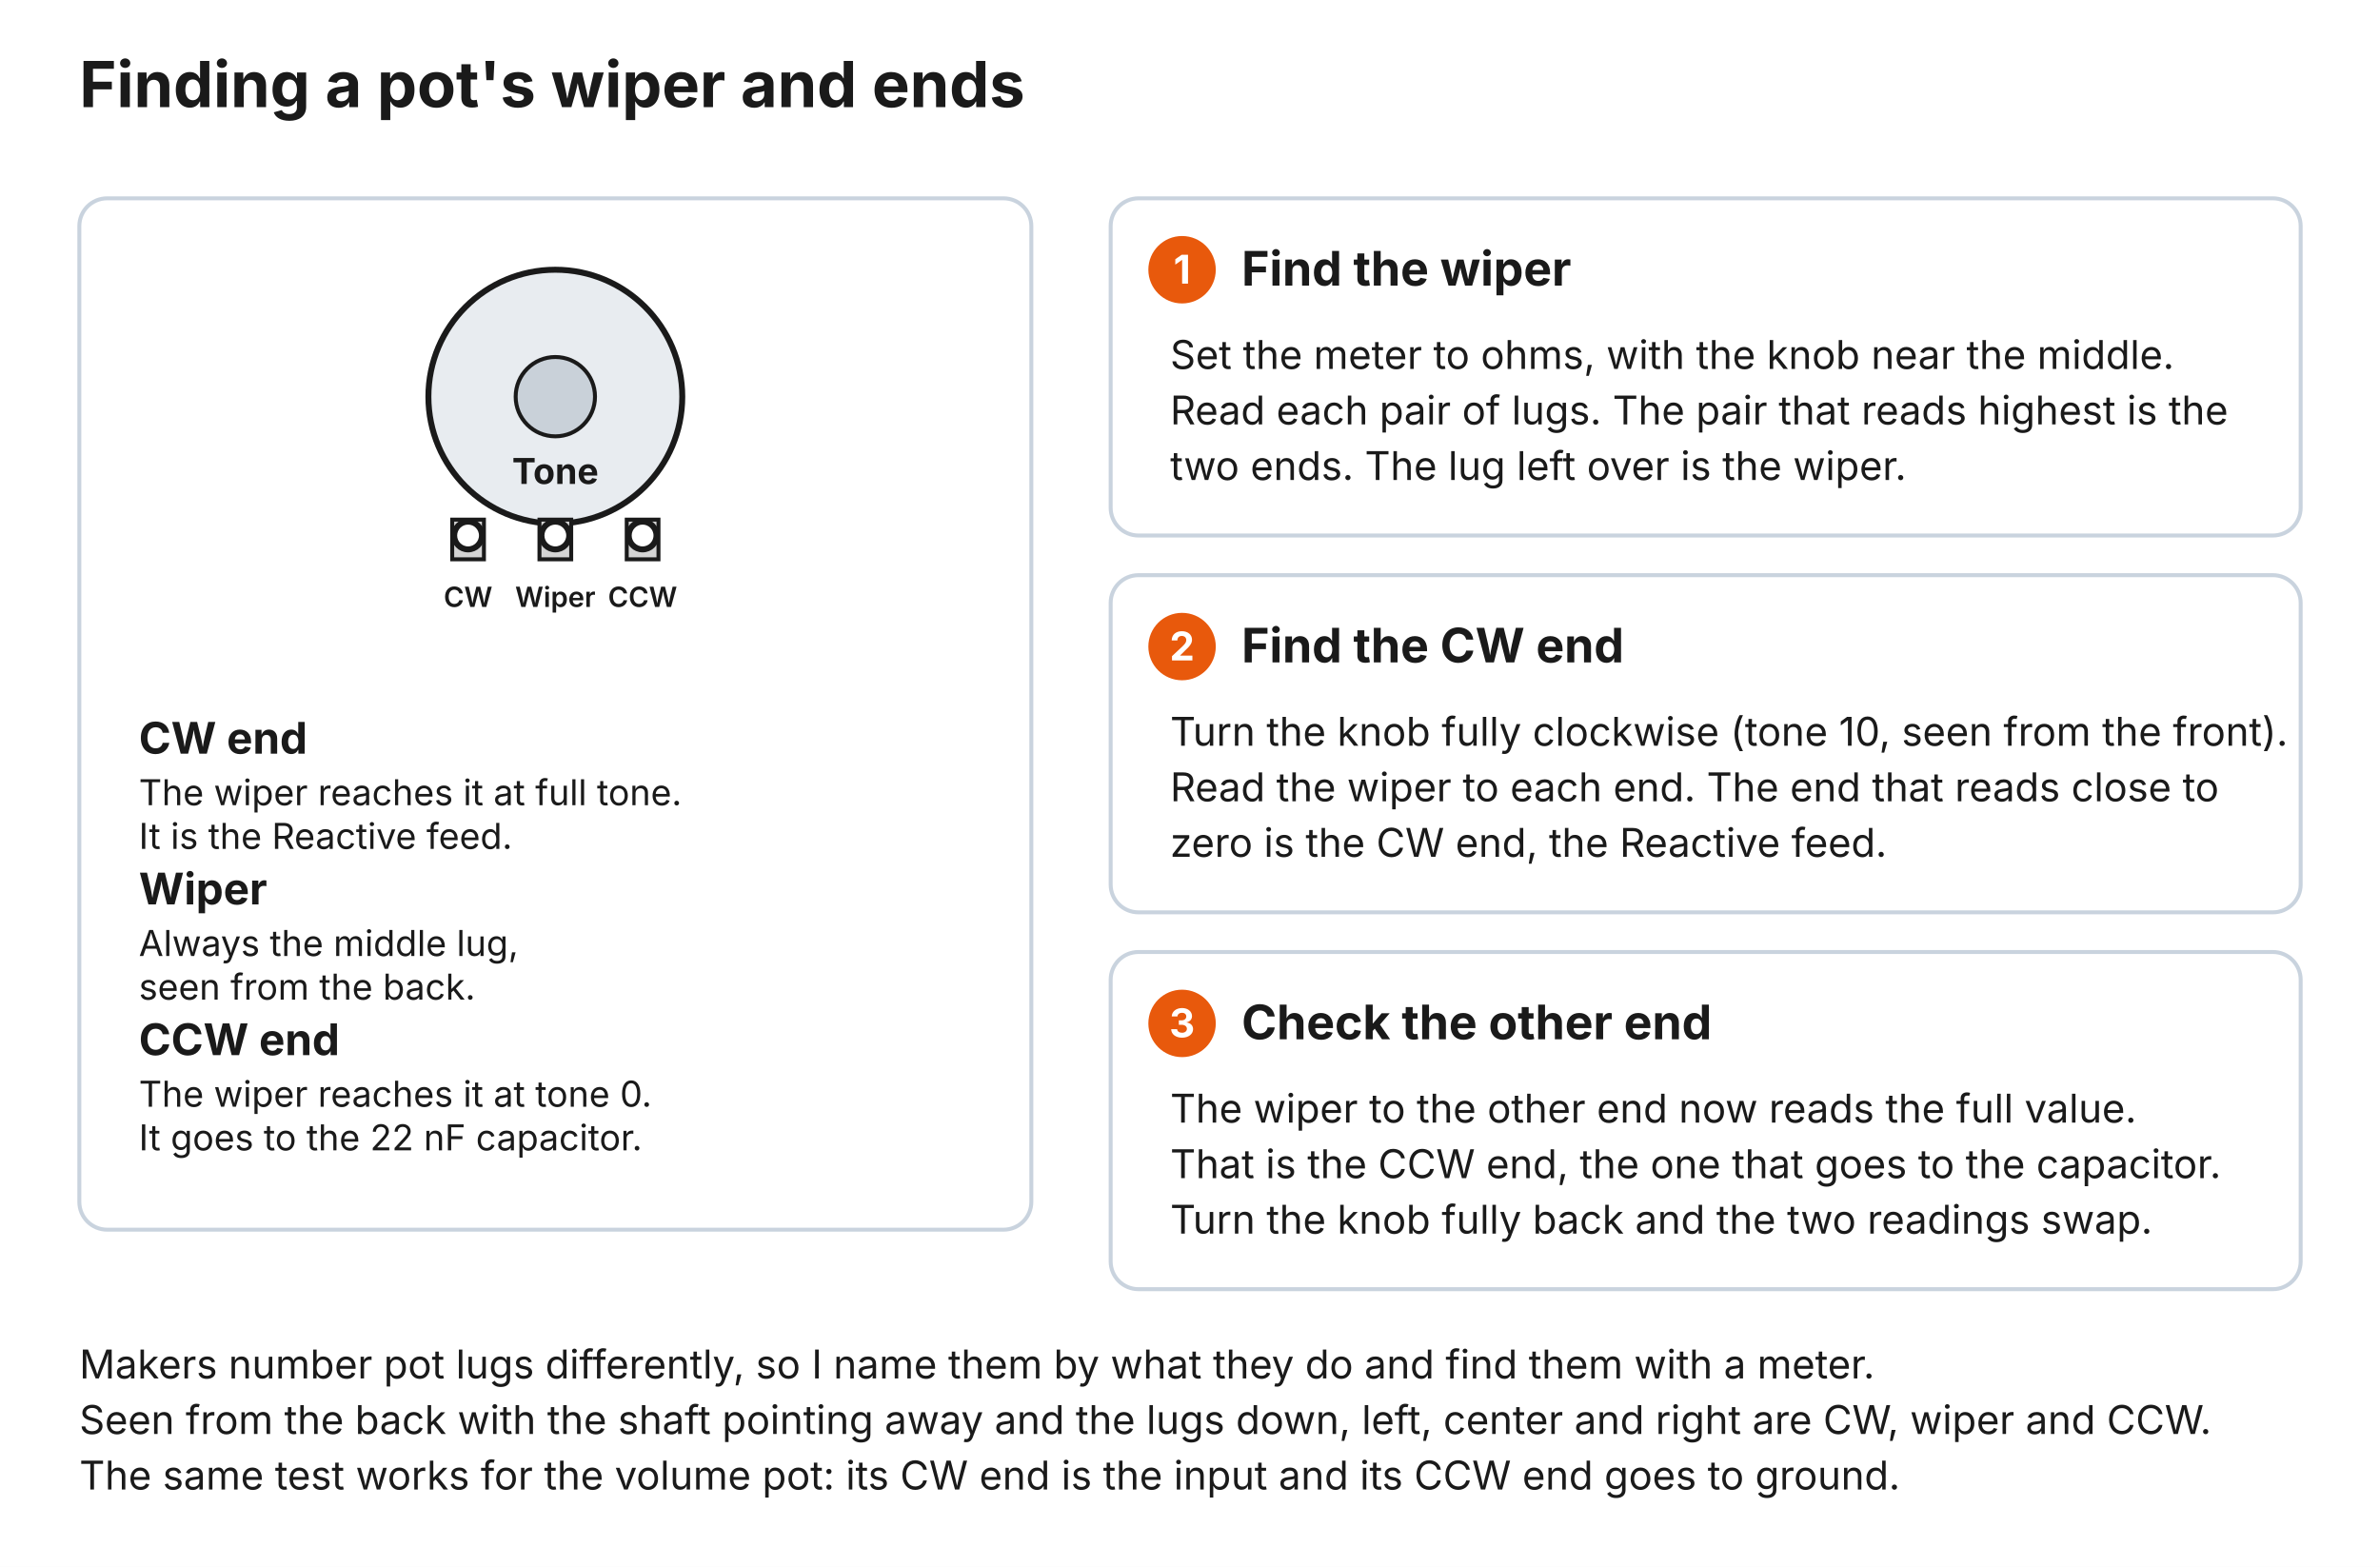
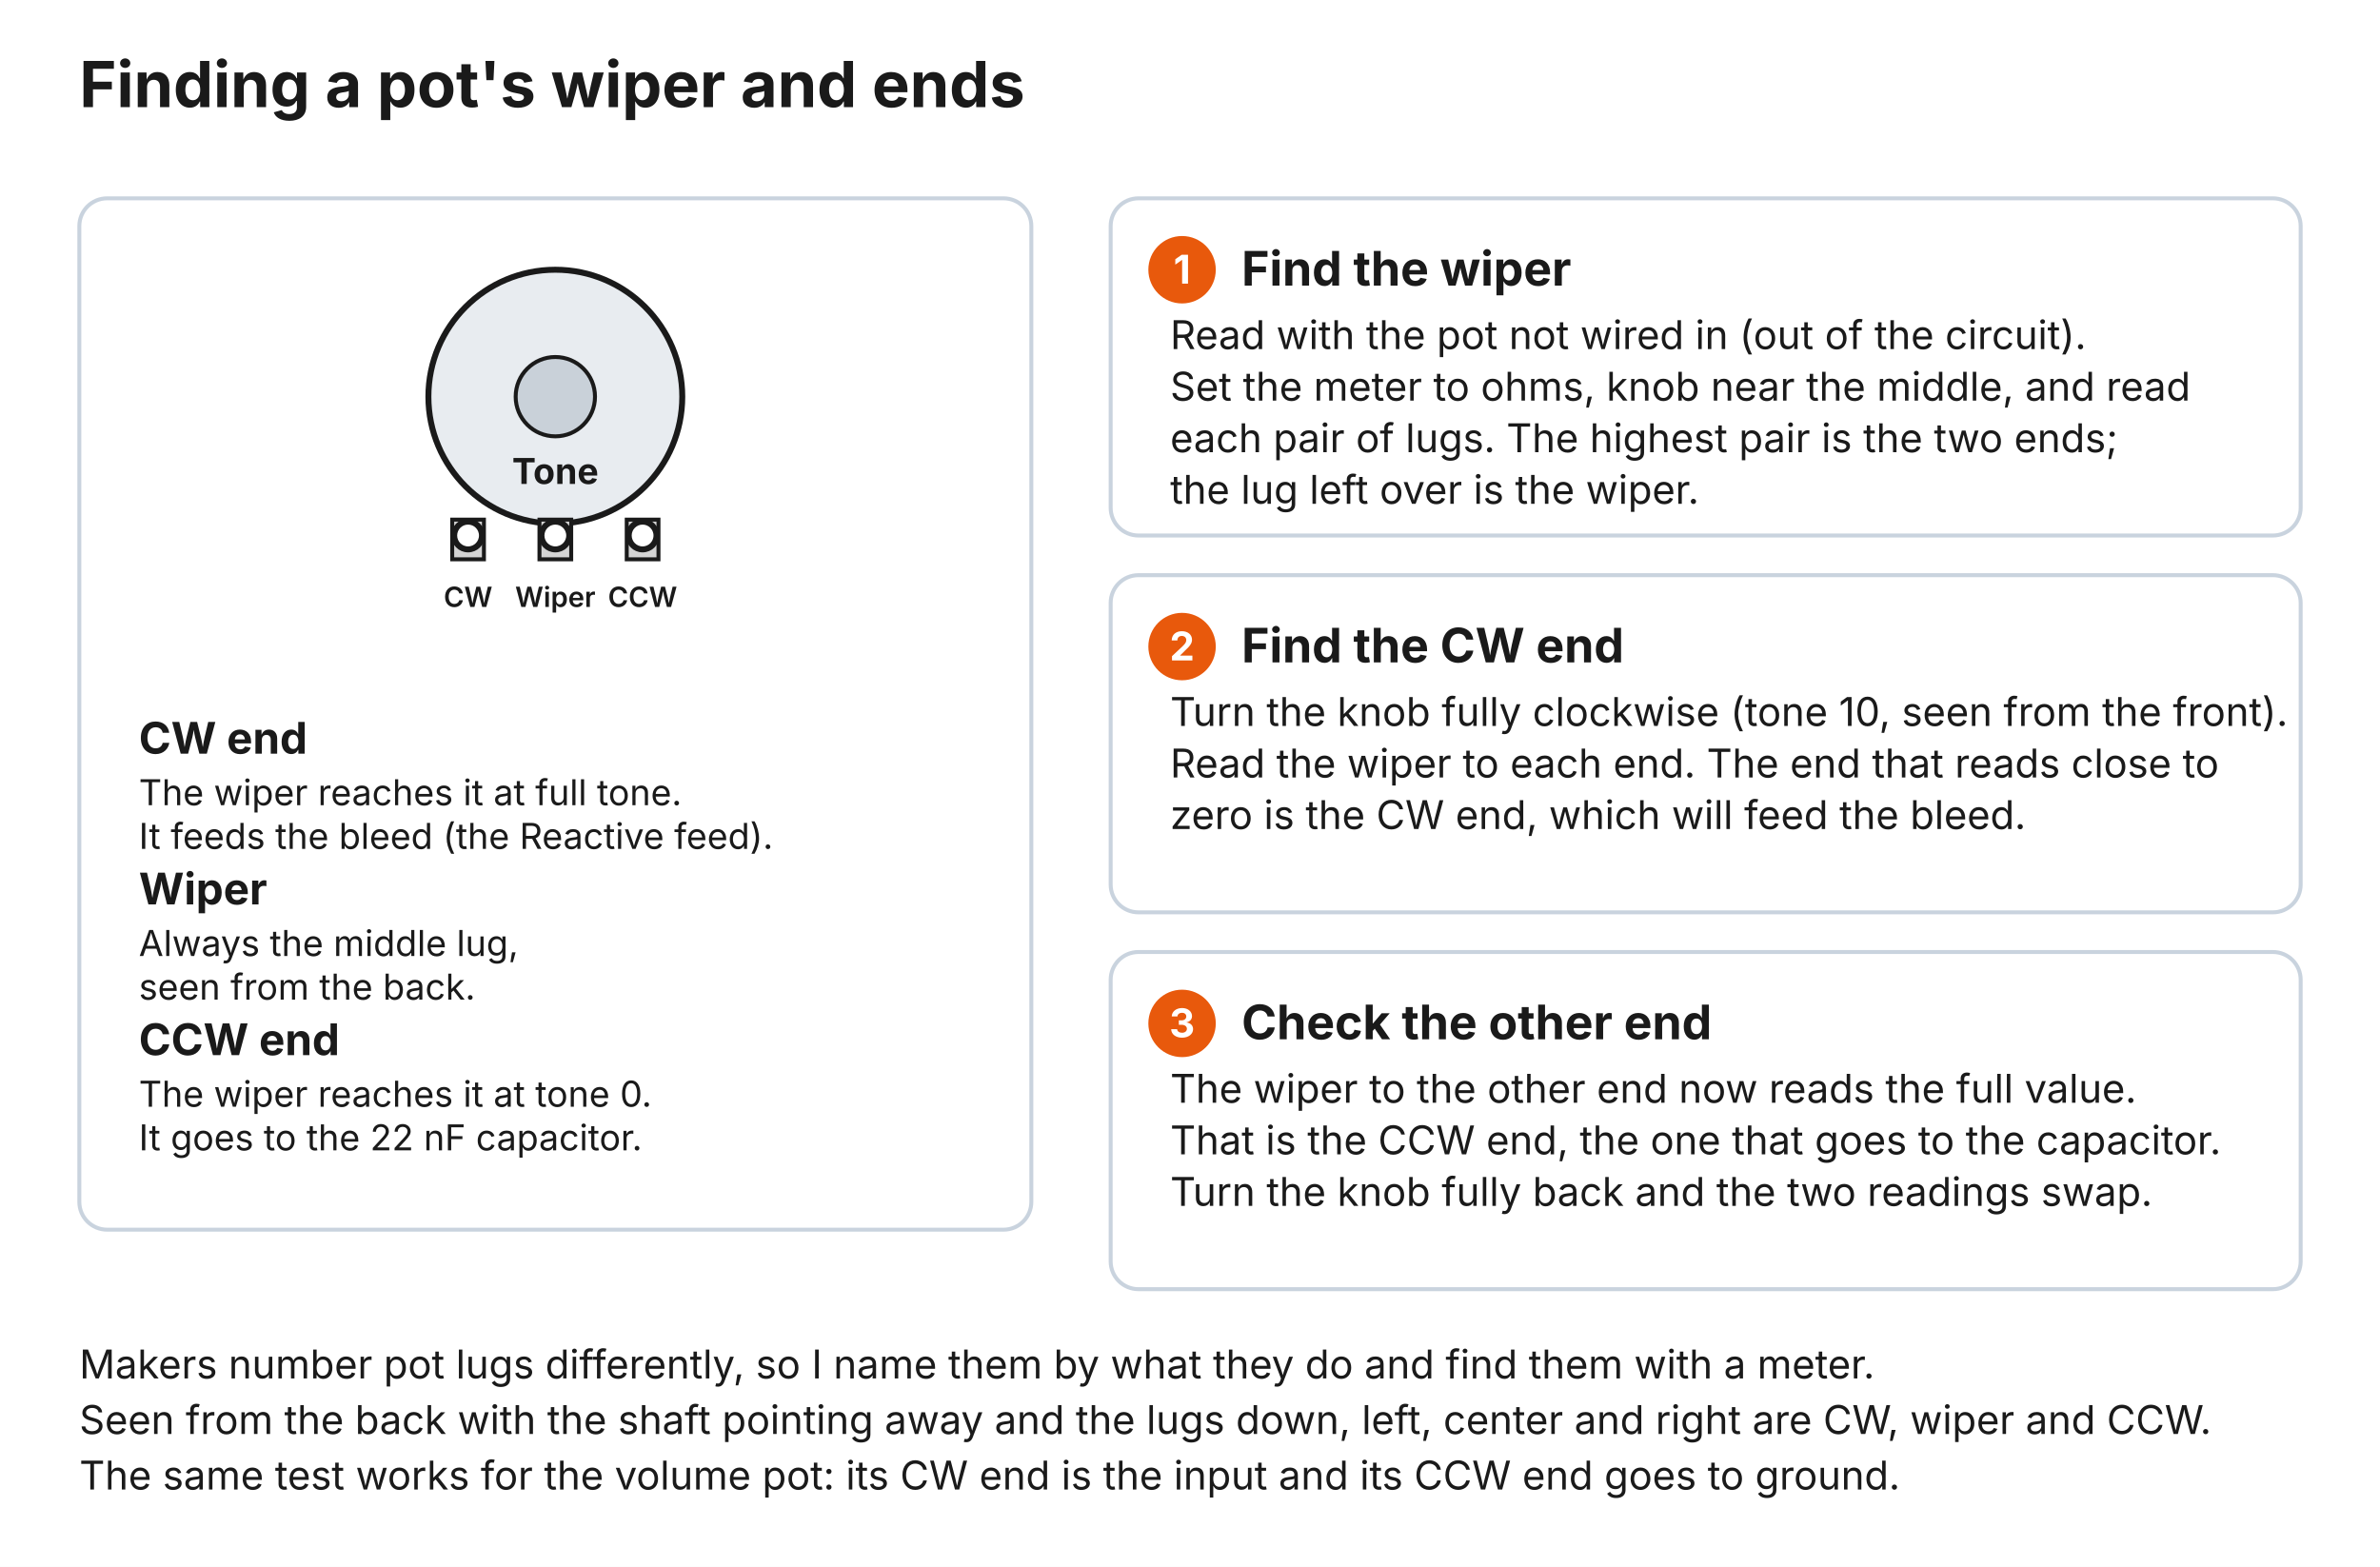
<svg xmlns="http://www.w3.org/2000/svg" viewBox="0 0 1200 790" width="1200" height="790" role="img" aria-label="Finding a pot's wiper and ends">
  <rect width="1200" height="790" fill="#ffffff" />
  <text x="40" y="54" font-size="32" font-weight="700" text-anchor="start" fill="#1a1a1a" font-family="Inter, Helvetica, Arial, sans-serif">Finding a pot's wiper and ends</text>
  <rect x="40" y="100" width="480" height="520" rx="14" fill="#ffffff" stroke="#c9d3de" stroke-width="2" />
  <g data-pot="Tone" data-view="rear">
    <circle cx="280" cy="200" r="64" fill="#e8ecf0" stroke="#1a1a1a" stroke-width="3" />
    <circle cx="280" cy="200" r="20" fill="#c9d1d9" stroke="#1a1a1a" stroke-width="2" />
    <rect x="228" y="262" width="16" height="20" fill="#d4d4d4" stroke="#1a1a1a" stroke-width="2" />
    <circle data-terminal="TONE.CW" cx="236" cy="270" r="7" fill="#ffffff" stroke="#1a1a1a" stroke-width="3" />
    <text x="236" y="306" font-size="14" font-weight="600" text-anchor="middle" fill="#1a1a1a" stroke="#ffffff" stroke-width="5" stroke-linejoin="round" paint-order="stroke" font-family="Inter, Helvetica, Arial, sans-serif">CW</text>
    <rect x="272" y="262" width="16" height="20" fill="#d4d4d4" stroke="#1a1a1a" stroke-width="2" />
    <circle data-terminal="TONE.W" cx="280" cy="270" r="7" fill="#ffffff" stroke="#1a1a1a" stroke-width="3" />
    <text x="280" y="306" font-size="14" font-weight="600" text-anchor="middle" fill="#1a1a1a" stroke="#ffffff" stroke-width="5" stroke-linejoin="round" paint-order="stroke" font-family="Inter, Helvetica, Arial, sans-serif">Wiper</text>
    <rect x="316" y="262" width="16" height="20" fill="#d4d4d4" stroke="#1a1a1a" stroke-width="2" />
    <circle data-terminal="TONE.CCW" cx="324" cy="270" r="7" fill="#ffffff" stroke="#1a1a1a" stroke-width="3" />
    <text x="324" y="306" font-size="14" font-weight="600" text-anchor="middle" fill="#1a1a1a" stroke="#ffffff" stroke-width="5" stroke-linejoin="round" paint-order="stroke" font-family="Inter, Helvetica, Arial, sans-serif">CCW</text>
    <text x="280" y="244" font-size="18" font-weight="700" text-anchor="middle" fill="#1a1a1a" font-family="Inter, Helvetica, Arial, sans-serif">Tone</text>
  </g>
  <text x="70" y="380" font-size="22" font-weight="700" text-anchor="start" fill="#1a1a1a" font-family="Inter, Helvetica, Arial, sans-serif">CW end</text>
  <text x="70" y="406" font-size="18" font-weight="400" text-anchor="start" fill="#1a1a1a" font-family="Inter, Helvetica, Arial, sans-serif">The wiper reaches it at full tone.</text>
-   <text x="70" y="428" font-size="18" font-weight="400" text-anchor="start" fill="#1a1a1a" font-family="Inter, Helvetica, Arial, sans-serif">It is the Reactive feed.</text>
+   <text x="70" y="428" font-size="18" font-weight="400" text-anchor="start" fill="#1a1a1a" font-family="Inter, Helvetica, Arial, sans-serif">It feeds the bleed (the Reactive feed).</text>
  <text x="70" y="456" font-size="22" font-weight="700" text-anchor="start" fill="#1a1a1a" font-family="Inter, Helvetica, Arial, sans-serif">Wiper</text>
  <text x="70" y="482" font-size="18" font-weight="400" text-anchor="start" fill="#1a1a1a" font-family="Inter, Helvetica, Arial, sans-serif">Always the middle lug,</text>
  <text x="70" y="504" font-size="18" font-weight="400" text-anchor="start" fill="#1a1a1a" font-family="Inter, Helvetica, Arial, sans-serif">seen from the back.</text>
  <text x="70" y="532" font-size="22" font-weight="700" text-anchor="start" fill="#1a1a1a" font-family="Inter, Helvetica, Arial, sans-serif">CCW end</text>
  <text x="70" y="558" font-size="18" font-weight="400" text-anchor="start" fill="#1a1a1a" font-family="Inter, Helvetica, Arial, sans-serif">The wiper reaches it at tone 0.</text>
  <text x="70" y="580" font-size="18" font-weight="400" text-anchor="start" fill="#1a1a1a" font-family="Inter, Helvetica, Arial, sans-serif">It goes to the 22 nF capacitor.</text>
  <rect x="560" y="100" width="600" height="170" rx="14" fill="#ffffff" stroke="#c9d3de" stroke-width="2" />
  <circle cx="596" cy="136" r="17" fill="#e8590c" />
  <text x="596" y="143" font-size="20" font-weight="700" text-anchor="middle" fill="#ffffff" font-family="Inter, Helvetica, Arial, sans-serif">1</text>
  <text x="626" y="144" font-size="24" font-weight="700" text-anchor="start" fill="#1a1a1a" font-family="Inter, Helvetica, Arial, sans-serif">Find the wiper</text>
-   <text x="590" y="186" font-size="20" font-weight="400" text-anchor="start" fill="#1a1a1a" font-family="Inter, Helvetica, Arial, sans-serif">Set the meter to ohms, with the knob near the middle.</text>
-   <text x="590" y="214" font-size="20" font-weight="400" text-anchor="start" fill="#1a1a1a" font-family="Inter, Helvetica, Arial, sans-serif">Read each pair of lugs. The pair that reads highest is the</text>
-   <text x="590" y="242" font-size="20" font-weight="400" text-anchor="start" fill="#1a1a1a" font-family="Inter, Helvetica, Arial, sans-serif">two ends. The lug left over is the wiper.</text>
+   <text x="590" y="176" font-size="20" font-weight="400" text-anchor="start" fill="#1a1a1a" font-family="Inter, Helvetica, Arial, sans-serif">Read with the pot not wired in (out of the circuit).</text>
+   <text x="590" y="202" font-size="20" font-weight="400" text-anchor="start" fill="#1a1a1a" font-family="Inter, Helvetica, Arial, sans-serif">Set the meter to ohms, knob near the middle, and read</text>
+   <text x="590" y="228" font-size="20" font-weight="400" text-anchor="start" fill="#1a1a1a" font-family="Inter, Helvetica, Arial, sans-serif">each pair of lugs. The highest pair is the two ends;</text>
+   <text x="590" y="254" font-size="20" font-weight="400" text-anchor="start" fill="#1a1a1a" font-family="Inter, Helvetica, Arial, sans-serif">the lug left over is the wiper.</text>
  <rect x="560" y="290" width="600" height="170" rx="14" fill="#ffffff" stroke="#c9d3de" stroke-width="2" />
  <circle cx="596" cy="326" r="17" fill="#e8590c" />
  <text x="596" y="333" font-size="20" font-weight="700" text-anchor="middle" fill="#ffffff" font-family="Inter, Helvetica, Arial, sans-serif">2</text>
  <text x="626" y="334" font-size="24" font-weight="700" text-anchor="start" fill="#1a1a1a" font-family="Inter, Helvetica, Arial, sans-serif">Find the CW end</text>
-   <text x="590" y="376" font-size="20" font-weight="400" text-anchor="start" fill="#1a1a1a" font-family="Inter, Helvetica, Arial, sans-serif">Turn the knob fully clockwise (tone 10, seen from the front).</text>
-   <text x="590" y="404" font-size="20" font-weight="400" text-anchor="start" fill="#1a1a1a" font-family="Inter, Helvetica, Arial, sans-serif">Read the wiper to each end. The end that reads close to</text>
-   <text x="590" y="432" font-size="20" font-weight="400" text-anchor="start" fill="#1a1a1a" font-family="Inter, Helvetica, Arial, sans-serif">zero is the CW end, the Reactive feed.</text>
+   <text x="590" y="366" font-size="20" font-weight="400" text-anchor="start" fill="#1a1a1a" font-family="Inter, Helvetica, Arial, sans-serif">Turn the knob fully clockwise (tone 10, seen from the front).</text>
+   <text x="590" y="392" font-size="20" font-weight="400" text-anchor="start" fill="#1a1a1a" font-family="Inter, Helvetica, Arial, sans-serif">Read the wiper to each end. The end that reads close to</text>
+   <text x="590" y="418" font-size="20" font-weight="400" text-anchor="start" fill="#1a1a1a" font-family="Inter, Helvetica, Arial, sans-serif">zero is the CW end, which will feed the bleed.</text>
  <rect x="560" y="480" width="600" height="170" rx="14" fill="#ffffff" stroke="#c9d3de" stroke-width="2" />
  <circle cx="596" cy="516" r="17" fill="#e8590c" />
  <text x="596" y="523" font-size="20" font-weight="700" text-anchor="middle" fill="#ffffff" font-family="Inter, Helvetica, Arial, sans-serif">3</text>
  <text x="626" y="524" font-size="24" font-weight="700" text-anchor="start" fill="#1a1a1a" font-family="Inter, Helvetica, Arial, sans-serif">Check the other end</text>
-   <text x="590" y="566" font-size="20" font-weight="400" text-anchor="start" fill="#1a1a1a" font-family="Inter, Helvetica, Arial, sans-serif">The wiper to the other end now reads the full value.</text>
-   <text x="590" y="594" font-size="20" font-weight="400" text-anchor="start" fill="#1a1a1a" font-family="Inter, Helvetica, Arial, sans-serif">That is the CCW end, the one that goes to the capacitor.</text>
-   <text x="590" y="622" font-size="20" font-weight="400" text-anchor="start" fill="#1a1a1a" font-family="Inter, Helvetica, Arial, sans-serif">Turn the knob fully back and the two readings swap.</text>
+   <text x="590" y="556" font-size="20" font-weight="400" text-anchor="start" fill="#1a1a1a" font-family="Inter, Helvetica, Arial, sans-serif">The wiper to the other end now reads the full value.</text>
+   <text x="590" y="582" font-size="20" font-weight="400" text-anchor="start" fill="#1a1a1a" font-family="Inter, Helvetica, Arial, sans-serif">That is the CCW end, the one that goes to the capacitor.</text>
+   <text x="590" y="608" font-size="20" font-weight="400" text-anchor="start" fill="#1a1a1a" font-family="Inter, Helvetica, Arial, sans-serif">Turn the knob fully back and the two readings swap.</text>
  <text x="40" y="695" font-size="20" font-weight="400" text-anchor="start" fill="#1a1a1a" font-family="Inter, Helvetica, Arial, sans-serif">Makers number pot lugs differently, so I name them by what they do and find them with a meter.</text>
  <text x="40" y="723" font-size="20" font-weight="400" text-anchor="start" fill="#1a1a1a" font-family="Inter, Helvetica, Arial, sans-serif">Seen from the back with the shaft pointing away and the lugs down, left, center and right are CW, wiper and CCW.</text>
  <text x="40" y="751" font-size="20" font-weight="400" text-anchor="start" fill="#1a1a1a" font-family="Inter, Helvetica, Arial, sans-serif">The same test works for the volume pot: its CW end is the input and its CCW end goes to ground.</text>
</svg>
